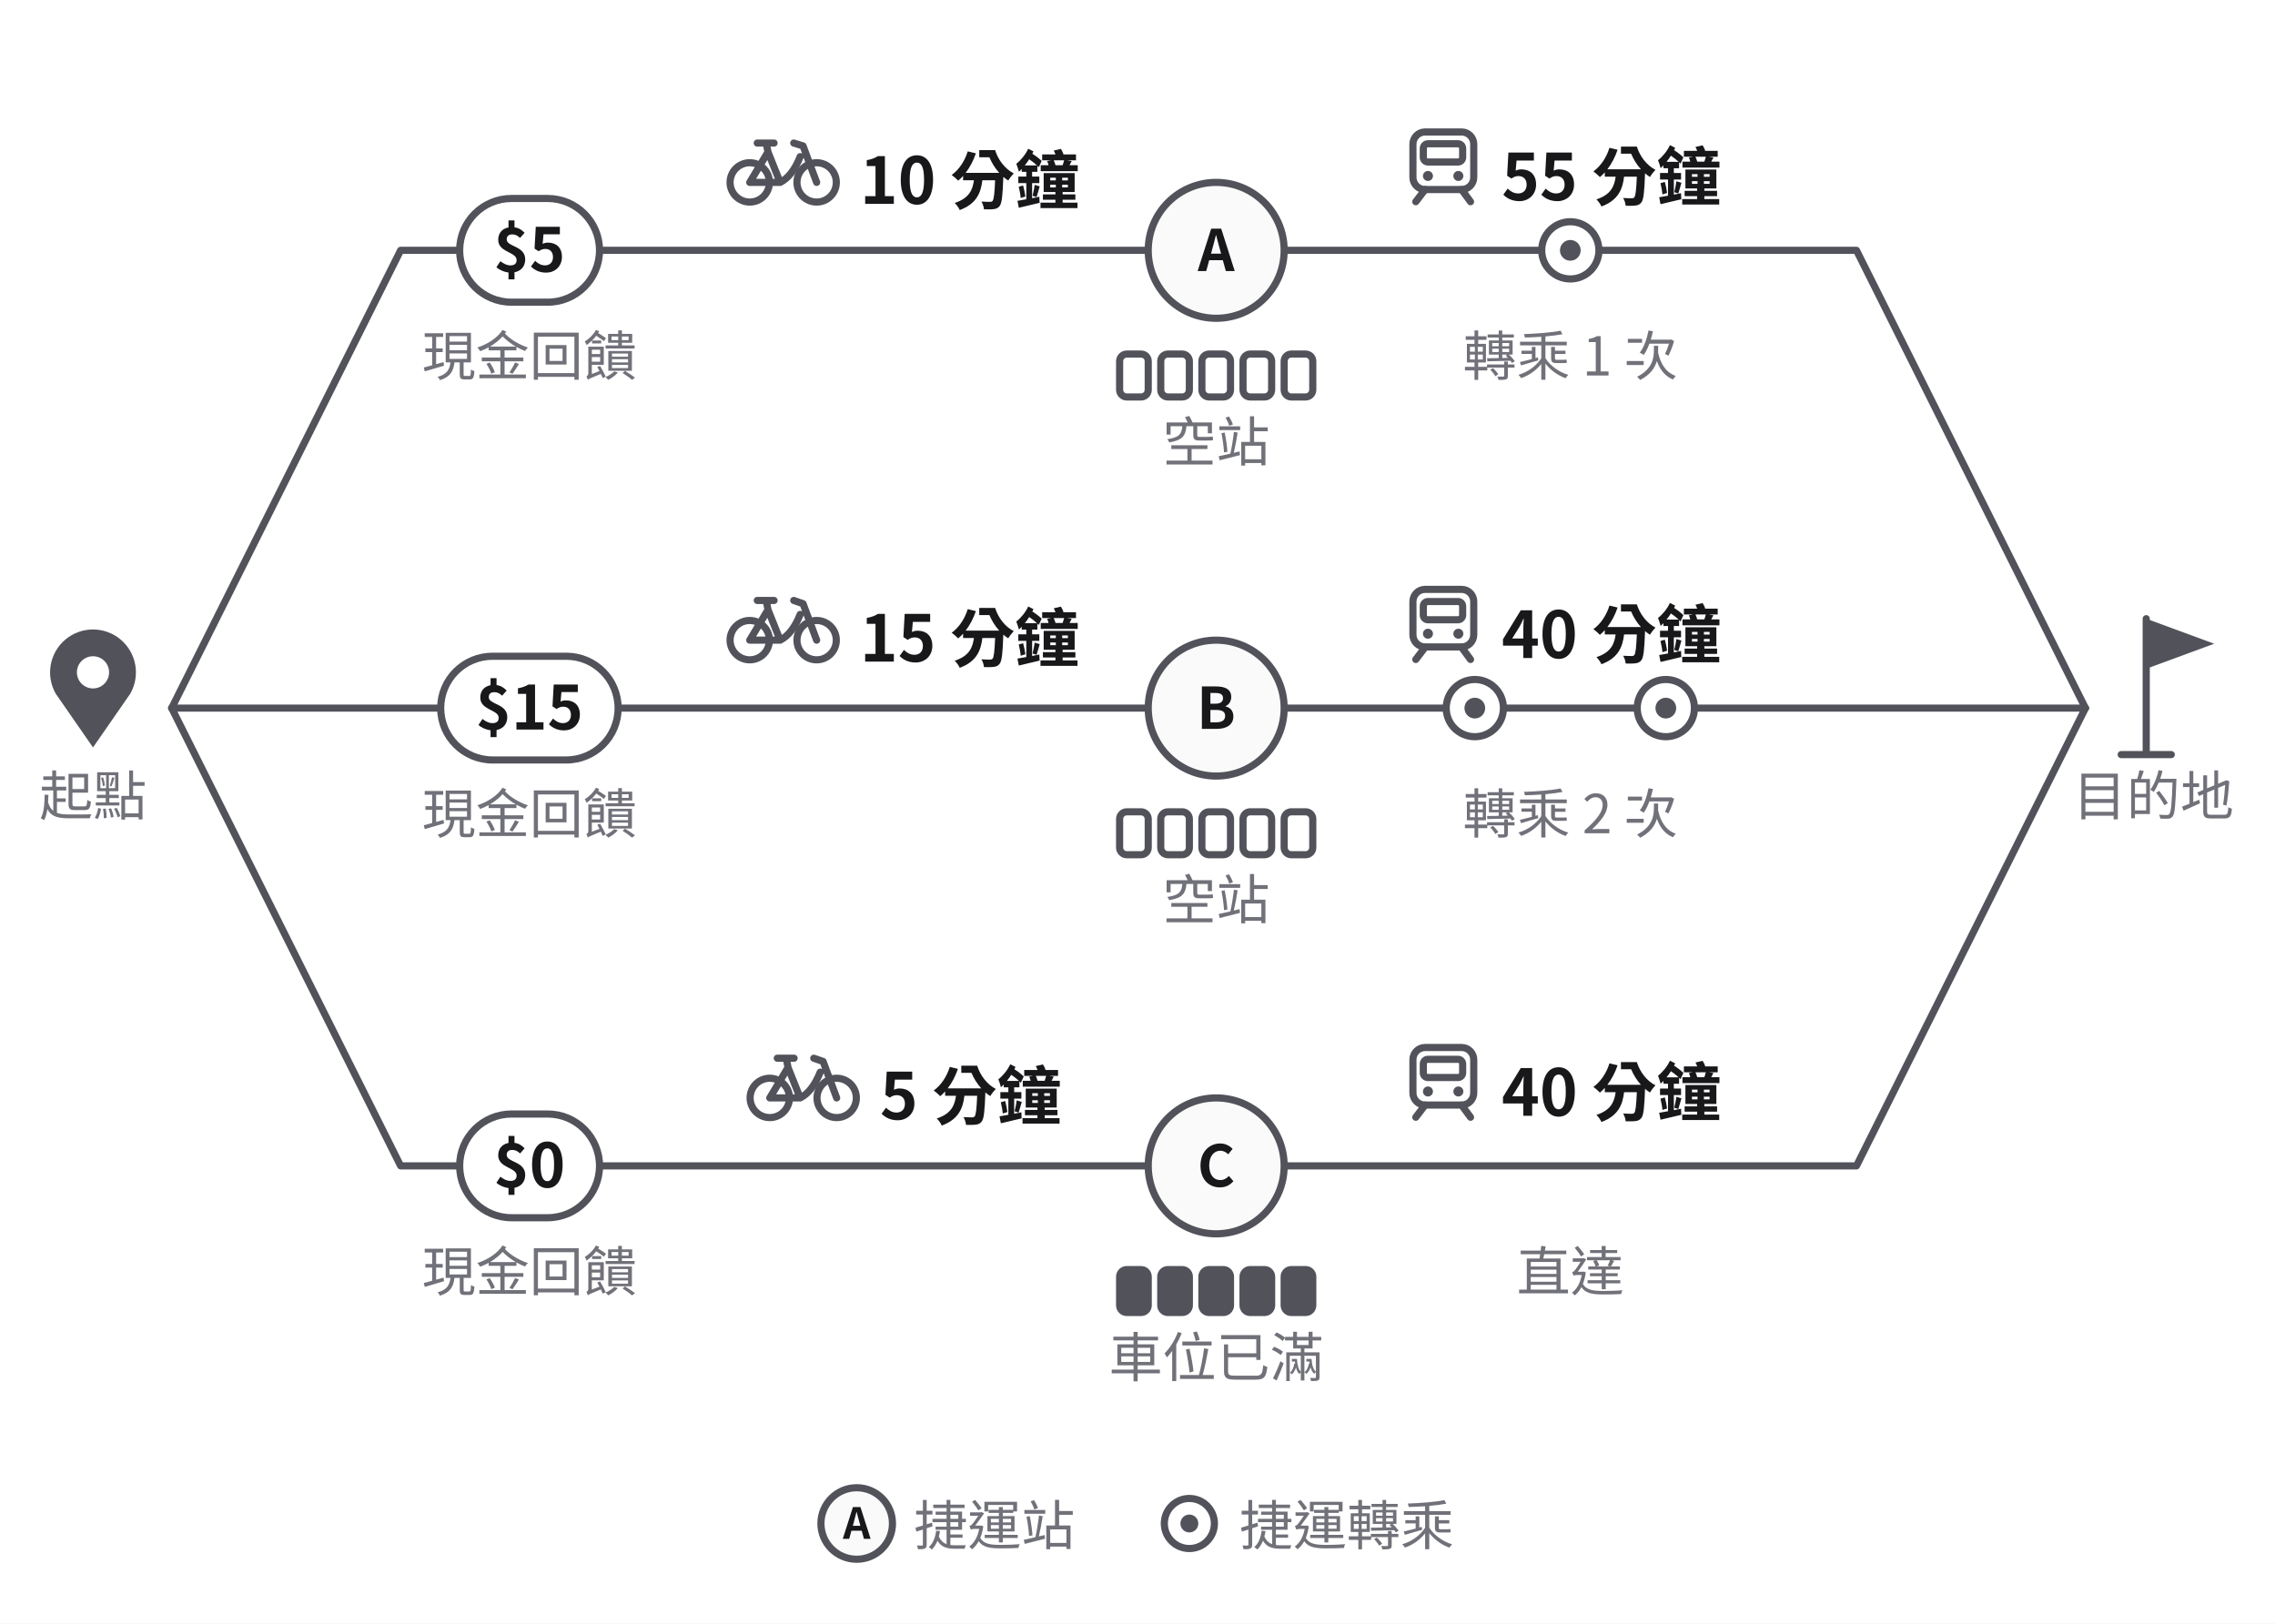
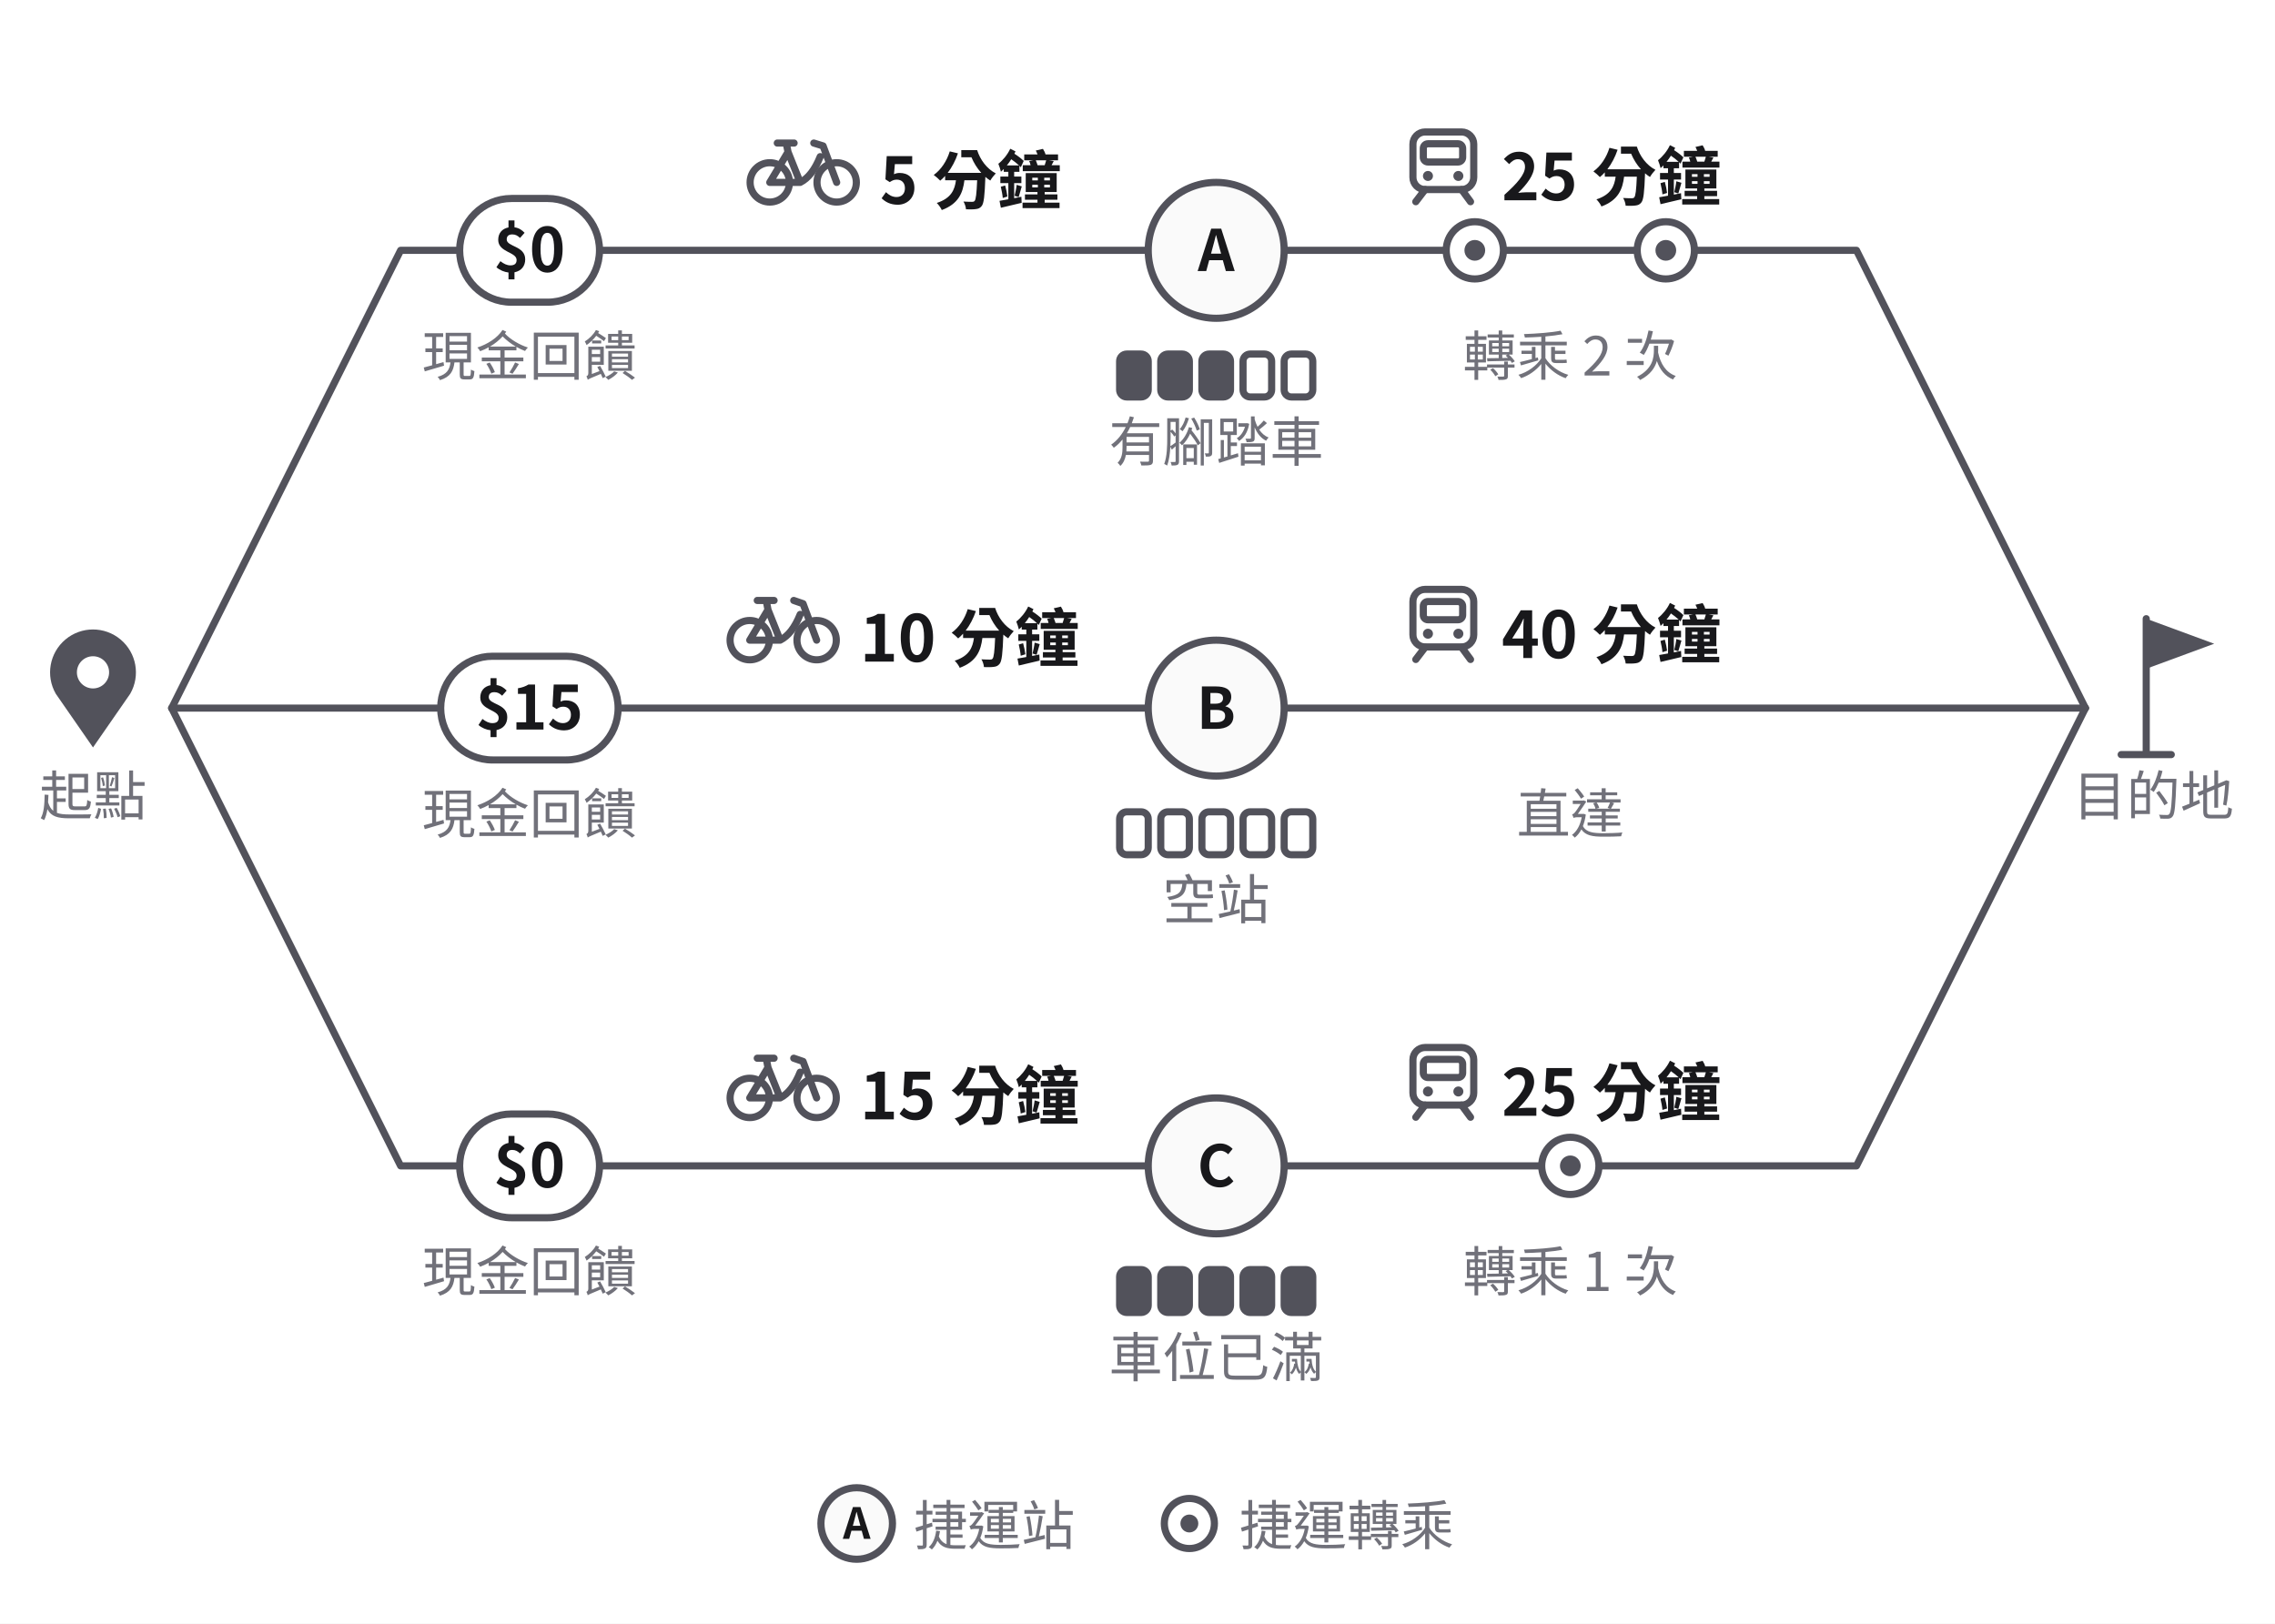
<svg xmlns="http://www.w3.org/2000/svg" viewBox="0 0 636 454" width="636" height="454" style="display:block;width:100%;max-width:480px;height:auto;margin:0 auto" role="img" aria-label="三條路線：騎腳踏車到捷運站，再搭捷運前往目的地">
  <style>.rs-bg{fill:#ffffff}.rs-tx{fill:#18181b}.rs-mu{fill:#71717a}.rs-ln{fill:none;stroke:#52525b}.rs-ink{fill:#52525b}.rs-paper{fill:#ffffff}.rs-box{fill:#ffffff;stroke:#52525b}.rs-band{fill:#fafafa;stroke:#52525b}.rs-slot{stroke:#52525b}</style>
  <rect width="636" height="454" class="rs-bg" />
  <g font-family="system-ui,-apple-system,'Segoe UI','Noto Sans TC','Noto Sans CJK TC','PingFang TC','Microsoft JhengHei',sans-serif">
    <g class="rs-ln" stroke-width="2" stroke-linejoin="round" stroke-linecap="round">
      <path d="M48.0,198.0 L112.0,70.0 L321.0,70.0" />
      <path d="M359.0,70.0 L519.0,70.0 L583.0,198.0" />
      <path d="M48.0,198.0 L112.0,198.0 L321.0,198.0" />
      <path d="M359.0,198.0 L519.0,198.0 L583.0,198.0" />
      <path d="M48.0,198.0 L112.0,326.0 L321.0,326.0" />
      <path d="M359.0,326.0 L519.0,326.0 L583.0,198.0" />
    </g>
    <rect x="128.5" y="55.5" width="39.1" height="29.0" rx="14.5" class="rs-box" stroke-width="2" />
-     <text x="148.0" y="76.0" font-size="17" font-weight="600" class="rs-tx" text-anchor="middle">$5</text>
+     <text x="148.0" y="76.0" font-size="17" font-weight="600" class="rs-tx" text-anchor="middle">$0</text>
    <text x="148.0" y="105.0" font-size="15" font-weight="500" class="rs-mu" text-anchor="middle">現金回饋</text>
    <g class="rs-ln" stroke-width="2" stroke-linecap="round" stroke-linejoin="round">
-       <circle cx="209.6" cy="51.0" r="5.5" />
-       <circle cx="228.3" cy="51.0" r="5.5" />
-       <path d="M209.6,51.0 L218.1,51.0 L214.7,42.5 Z M218.1,51.0 Q221.5,49.3 223.7,43.8 M224.5,40.8 L228.3,51.0 M214.7,42.5 L214.2,40.0 M211.7,40.0 L216.4,40.0 M224.5,40.8 L221.9,40.0" />
+       <circle cx="215.2" cy="51.0" r="5.5" />
+       <circle cx="233.9" cy="51.0" r="5.5" />
+       <path d="M215.2,51.0 L223.7,51.0 L220.3,42.5 Z M223.7,51.0 Q227.1,49.3 229.3,43.8 M230.1,40.8 L233.9,51.0 M220.3,42.5 L219.8,40.0 M217.3,40.0 L222.0,40.0 M230.1,40.8 L227.5,40.0" />
    </g>
-     <text x="240.4" y="57.0" font-size="18" font-weight="600" class="rs-tx" text-anchor="start">10 分鐘</text>
+     <text x="246.0" y="57.0" font-size="18" font-weight="600" class="rs-tx" text-anchor="start">5 分鐘</text>
    <g class="rs-ln" stroke-width="2" stroke-linecap="round" stroke-linejoin="round">
      <rect x="395.0" y="36.9" width="17.0" height="16.1" rx="3.4" />
      <rect x="397.9" y="40.2" width="11.0" height="5.1" rx="1.3" />
      <path d="M398.4,53.0 L395.8,56.4 M408.6,53.0 L411.1,56.4" />
    </g>
    <circle cx="399.2" cy="49.2" r="1.4" class="rs-ink" />
    <circle cx="407.7" cy="49.2" r="1.4" class="rs-ink" />
-     <text x="419.8" y="56.0" font-size="18" font-weight="600" class="rs-tx" text-anchor="start">55 分鐘</text>
-     <circle cx="439.0" cy="70.0" r="8.0" class="rs-box" stroke-width="2" />
-     <circle cx="439.0" cy="70.0" r="2.9" class="rs-ink" />
-     <text x="439.0" y="105.0" font-size="15" font-weight="500" class="rs-mu" text-anchor="middle">轉乘 1 次</text>
+     <text x="419.8" y="56.0" font-size="18" font-weight="600" class="rs-tx" text-anchor="start">25 分鐘</text>
+     <circle cx="412.3" cy="70.0" r="8.0" class="rs-box" stroke-width="2" />
+     <circle cx="412.3" cy="70.0" r="2.9" class="rs-ink" />
+     <circle cx="465.7" cy="70.0" r="8.0" class="rs-box" stroke-width="2" />
+     <circle cx="465.7" cy="70.0" r="2.9" class="rs-ink" />
+     <text x="439.0" y="105.0" font-size="15" font-weight="500" class="rs-mu" text-anchor="middle">轉乘 2 次</text>
    <circle cx="340.0" cy="70.0" r="19.0" class="rs-band" stroke-width="2" />
    <text x="340.0" y="75.8" font-size="16" font-weight="700" class="rs-tx" text-anchor="middle">A</text>
-     <rect x="313.0" y="99.0" width="8.0" height="12.0" rx="2" class="rs-slot rs-paper" stroke-width="2" />
-     <rect x="324.5" y="99.0" width="8.0" height="12.0" rx="2" class="rs-slot rs-paper" stroke-width="2" />
-     <rect x="336.0" y="99.0" width="8.0" height="12.0" rx="2" class="rs-slot rs-paper" stroke-width="2" />
+     <rect x="313.0" y="99.0" width="8.0" height="12.0" rx="2" class="rs-slot rs-ink" stroke-width="2" />
+     <rect x="324.5" y="99.0" width="8.0" height="12.0" rx="2" class="rs-slot rs-ink" stroke-width="2" />
+     <rect x="336.0" y="99.0" width="8.0" height="12.0" rx="2" class="rs-slot rs-ink" stroke-width="2" />
    <rect x="347.5" y="99.0" width="8.0" height="12.0" rx="2" class="rs-slot rs-paper" stroke-width="2" />
    <rect x="359.0" y="99.0" width="8.0" height="12.0" rx="2" class="rs-slot rs-paper" stroke-width="2" />
-     <text x="340.0" y="129.0" font-size="15" font-weight="500" class="rs-mu" text-anchor="middle">空站</text>
+     <text x="340.0" y="129.0" font-size="15" font-weight="500" class="rs-mu" text-anchor="middle">有腳踏車</text>
    <rect x="123.2" y="183.5" width="49.6" height="29.0" rx="14.5" class="rs-box" stroke-width="2" />
    <text x="148.0" y="204.0" font-size="17" font-weight="600" class="rs-tx" text-anchor="middle">$15</text>
    <text x="148.0" y="233.0" font-size="15" font-weight="500" class="rs-mu" text-anchor="middle">現金回饋</text>
    <g class="rs-ln" stroke-width="2" stroke-linecap="round" stroke-linejoin="round">
      <circle cx="209.6" cy="179.0" r="5.5" />
      <circle cx="228.3" cy="179.0" r="5.5" />
      <path d="M209.6,179.0 L218.1,179.0 L214.7,170.5 Z M218.1,179.0 Q221.5,177.3 223.7,171.8 M224.5,168.8 L228.3,179.0 M214.7,170.5 L214.2,167.9 M211.7,167.9 L216.4,167.9 M224.5,168.8 L221.9,167.9" />
    </g>
-     <text x="240.4" y="185.0" font-size="18" font-weight="600" class="rs-tx" text-anchor="start">15 分鐘</text>
+     <text x="240.4" y="185.0" font-size="18" font-weight="600" class="rs-tx" text-anchor="start">10 分鐘</text>
    <g class="rs-ln" stroke-width="2" stroke-linecap="round" stroke-linejoin="round">
      <rect x="395.0" y="164.8" width="17.0" height="16.1" rx="3.4" />
      <rect x="397.9" y="168.2" width="11.0" height="5.1" rx="1.3" />
      <path d="M398.4,181.0 L395.8,184.4 M408.6,181.0 L411.1,184.4" />
    </g>
    <circle cx="399.2" cy="177.2" r="1.4" class="rs-ink" />
    <circle cx="407.7" cy="177.2" r="1.4" class="rs-ink" />
    <text x="419.8" y="184.0" font-size="18" font-weight="600" class="rs-tx" text-anchor="start">40 分鐘</text>
-     <circle cx="412.3" cy="198.0" r="8.0" class="rs-box" stroke-width="2" />
-     <circle cx="412.3" cy="198.0" r="2.9" class="rs-ink" />
-     <circle cx="465.7" cy="198.0" r="8.0" class="rs-box" stroke-width="2" />
-     <circle cx="465.7" cy="198.0" r="2.9" class="rs-ink" />
-     <text x="439.0" y="233.0" font-size="15" font-weight="500" class="rs-mu" text-anchor="middle">轉乘 2 次</text>
+     <text x="439.0" y="233.0" font-size="15" font-weight="500" class="rs-mu" text-anchor="middle">直達</text>
    <circle cx="340.0" cy="198.0" r="19.0" class="rs-band" stroke-width="2" />
    <text x="340.0" y="203.8" font-size="16" font-weight="700" class="rs-tx" text-anchor="middle">B</text>
    <rect x="313.0" y="227.0" width="8.0" height="12.0" rx="2" class="rs-slot rs-paper" stroke-width="2" />
    <rect x="324.5" y="227.0" width="8.0" height="12.0" rx="2" class="rs-slot rs-paper" stroke-width="2" />
    <rect x="336.0" y="227.0" width="8.0" height="12.0" rx="2" class="rs-slot rs-paper" stroke-width="2" />
    <rect x="347.5" y="227.0" width="8.0" height="12.0" rx="2" class="rs-slot rs-paper" stroke-width="2" />
    <rect x="359.0" y="227.0" width="8.0" height="12.0" rx="2" class="rs-slot rs-paper" stroke-width="2" />
    <text x="340.0" y="257.0" font-size="15" font-weight="500" class="rs-mu" text-anchor="middle">空站</text>
    <rect x="128.5" y="311.5" width="39.1" height="29.0" rx="14.5" class="rs-box" stroke-width="2" />
    <text x="148.0" y="332.0" font-size="17" font-weight="600" class="rs-tx" text-anchor="middle">$0</text>
    <text x="148.0" y="361.0" font-size="15" font-weight="500" class="rs-mu" text-anchor="middle">現金回饋</text>
    <g class="rs-ln" stroke-width="2" stroke-linecap="round" stroke-linejoin="round">
-       <circle cx="215.2" cy="307.0" r="5.5" />
-       <circle cx="233.9" cy="307.0" r="5.5" />
-       <path d="M215.2,307.0 L223.7,307.0 L220.3,298.5 Z M223.7,307.0 Q227.1,305.3 229.3,299.8 M230.1,296.8 L233.9,307.0 M220.3,298.5 L219.8,295.9 M217.3,295.9 L222.0,295.9 M230.1,296.8 L227.5,295.9" />
+       <circle cx="209.6" cy="307.0" r="5.5" />
+       <circle cx="228.3" cy="307.0" r="5.5" />
+       <path d="M209.6,307.0 L218.1,307.0 L214.7,298.5 Z M218.1,307.0 Q221.5,305.3 223.7,299.8 M224.5,296.8 L228.3,307.0 M214.7,298.5 L214.2,295.9 M211.7,295.9 L216.4,295.9 M224.5,296.8 L221.9,295.9" />
    </g>
-     <text x="246.0" y="313.0" font-size="18" font-weight="600" class="rs-tx" text-anchor="start">5 分鐘</text>
+     <text x="240.4" y="313.0" font-size="18" font-weight="600" class="rs-tx" text-anchor="start">15 分鐘</text>
    <g class="rs-ln" stroke-width="2" stroke-linecap="round" stroke-linejoin="round">
      <rect x="395.0" y="292.9" width="17.0" height="16.1" rx="3.4" />
      <rect x="397.9" y="296.2" width="11.0" height="5.1" rx="1.3" />
      <path d="M398.4,309.0 L395.8,312.4 M408.6,309.0 L411.1,312.4" />
    </g>
    <circle cx="399.2" cy="305.2" r="1.4" class="rs-ink" />
    <circle cx="407.7" cy="305.2" r="1.4" class="rs-ink" />
-     <text x="419.8" y="312.0" font-size="18" font-weight="600" class="rs-tx" text-anchor="start">40 分鐘</text>
-     <text x="439.0" y="361.0" font-size="15" font-weight="500" class="rs-mu" text-anchor="middle">直達</text>
+     <text x="419.8" y="312.0" font-size="18" font-weight="600" class="rs-tx" text-anchor="start">25 分鐘</text>
+     <circle cx="439.0" cy="326.0" r="8.0" class="rs-box" stroke-width="2" />
+     <circle cx="439.0" cy="326.0" r="2.9" class="rs-ink" />
+     <text x="439.0" y="361.0" font-size="15" font-weight="500" class="rs-mu" text-anchor="middle">轉乘 1 次</text>
    <circle cx="340.0" cy="326.0" r="19.0" class="rs-band" stroke-width="2" />
    <text x="340.0" y="331.8" font-size="16" font-weight="700" class="rs-tx" text-anchor="middle">C</text>
    <rect x="313.0" y="355.0" width="8.0" height="12.0" rx="2" class="rs-slot rs-ink" stroke-width="2" />
    <rect x="324.5" y="355.0" width="8.0" height="12.0" rx="2" class="rs-slot rs-ink" stroke-width="2" />
    <rect x="336.0" y="355.0" width="8.0" height="12.0" rx="2" class="rs-slot rs-ink" stroke-width="2" />
    <rect x="347.5" y="355.0" width="8.0" height="12.0" rx="2" class="rs-slot rs-ink" stroke-width="2" />
    <rect x="359.0" y="355.0" width="8.0" height="12.0" rx="2" class="rs-slot rs-ink" stroke-width="2" />
    <text x="340.0" y="385.0" font-size="15" font-weight="500" class="rs-mu" text-anchor="middle">車位已滿</text>
    <path d="M26.0,209.0 L15.6,194.0 A12 12 0 1 1 36.4,194.0 Z" class="rs-ink" />
    <circle cx="26.0" cy="188.0" r="4.5" class="rs-paper" />
    <text x="26.0" y="228.0" font-size="15" font-weight="500" class="rs-mu" text-anchor="middle">起點</text>
    <g class="rs-ln" stroke-width="2" stroke-linecap="round">
      <path d="M600.0,211.0 L600.0,173.0 M593.0,211.0 L607.0,211.0" />
    </g>
    <path d="M600.0,173.0 L619.0,180.0 L600.0,187.0 Z" class="rs-ink" />
    <text x="602.0" y="228.0" font-size="15" font-weight="500" class="rs-mu" text-anchor="middle">目的地</text>
    <circle cx="239.5" cy="426.0" r="10" class="rs-band" stroke-width="2" />
    <text x="239.5" y="430.3" font-size="12" font-weight="700" class="rs-tx" text-anchor="middle">A</text>
    <text x="255.5" y="432.0" font-size="15" font-weight="500" class="rs-mu" text-anchor="start">捷運站</text>
    <circle cx="332.5" cy="426.0" r="7.0" class="rs-box" stroke-width="2" />
    <circle cx="332.5" cy="426.0" r="2.5" class="rs-ink" />
    <text x="346.5" y="432.0" font-size="15" font-weight="500" class="rs-mu" text-anchor="start">捷運轉乘</text>
  </g>
</svg>
